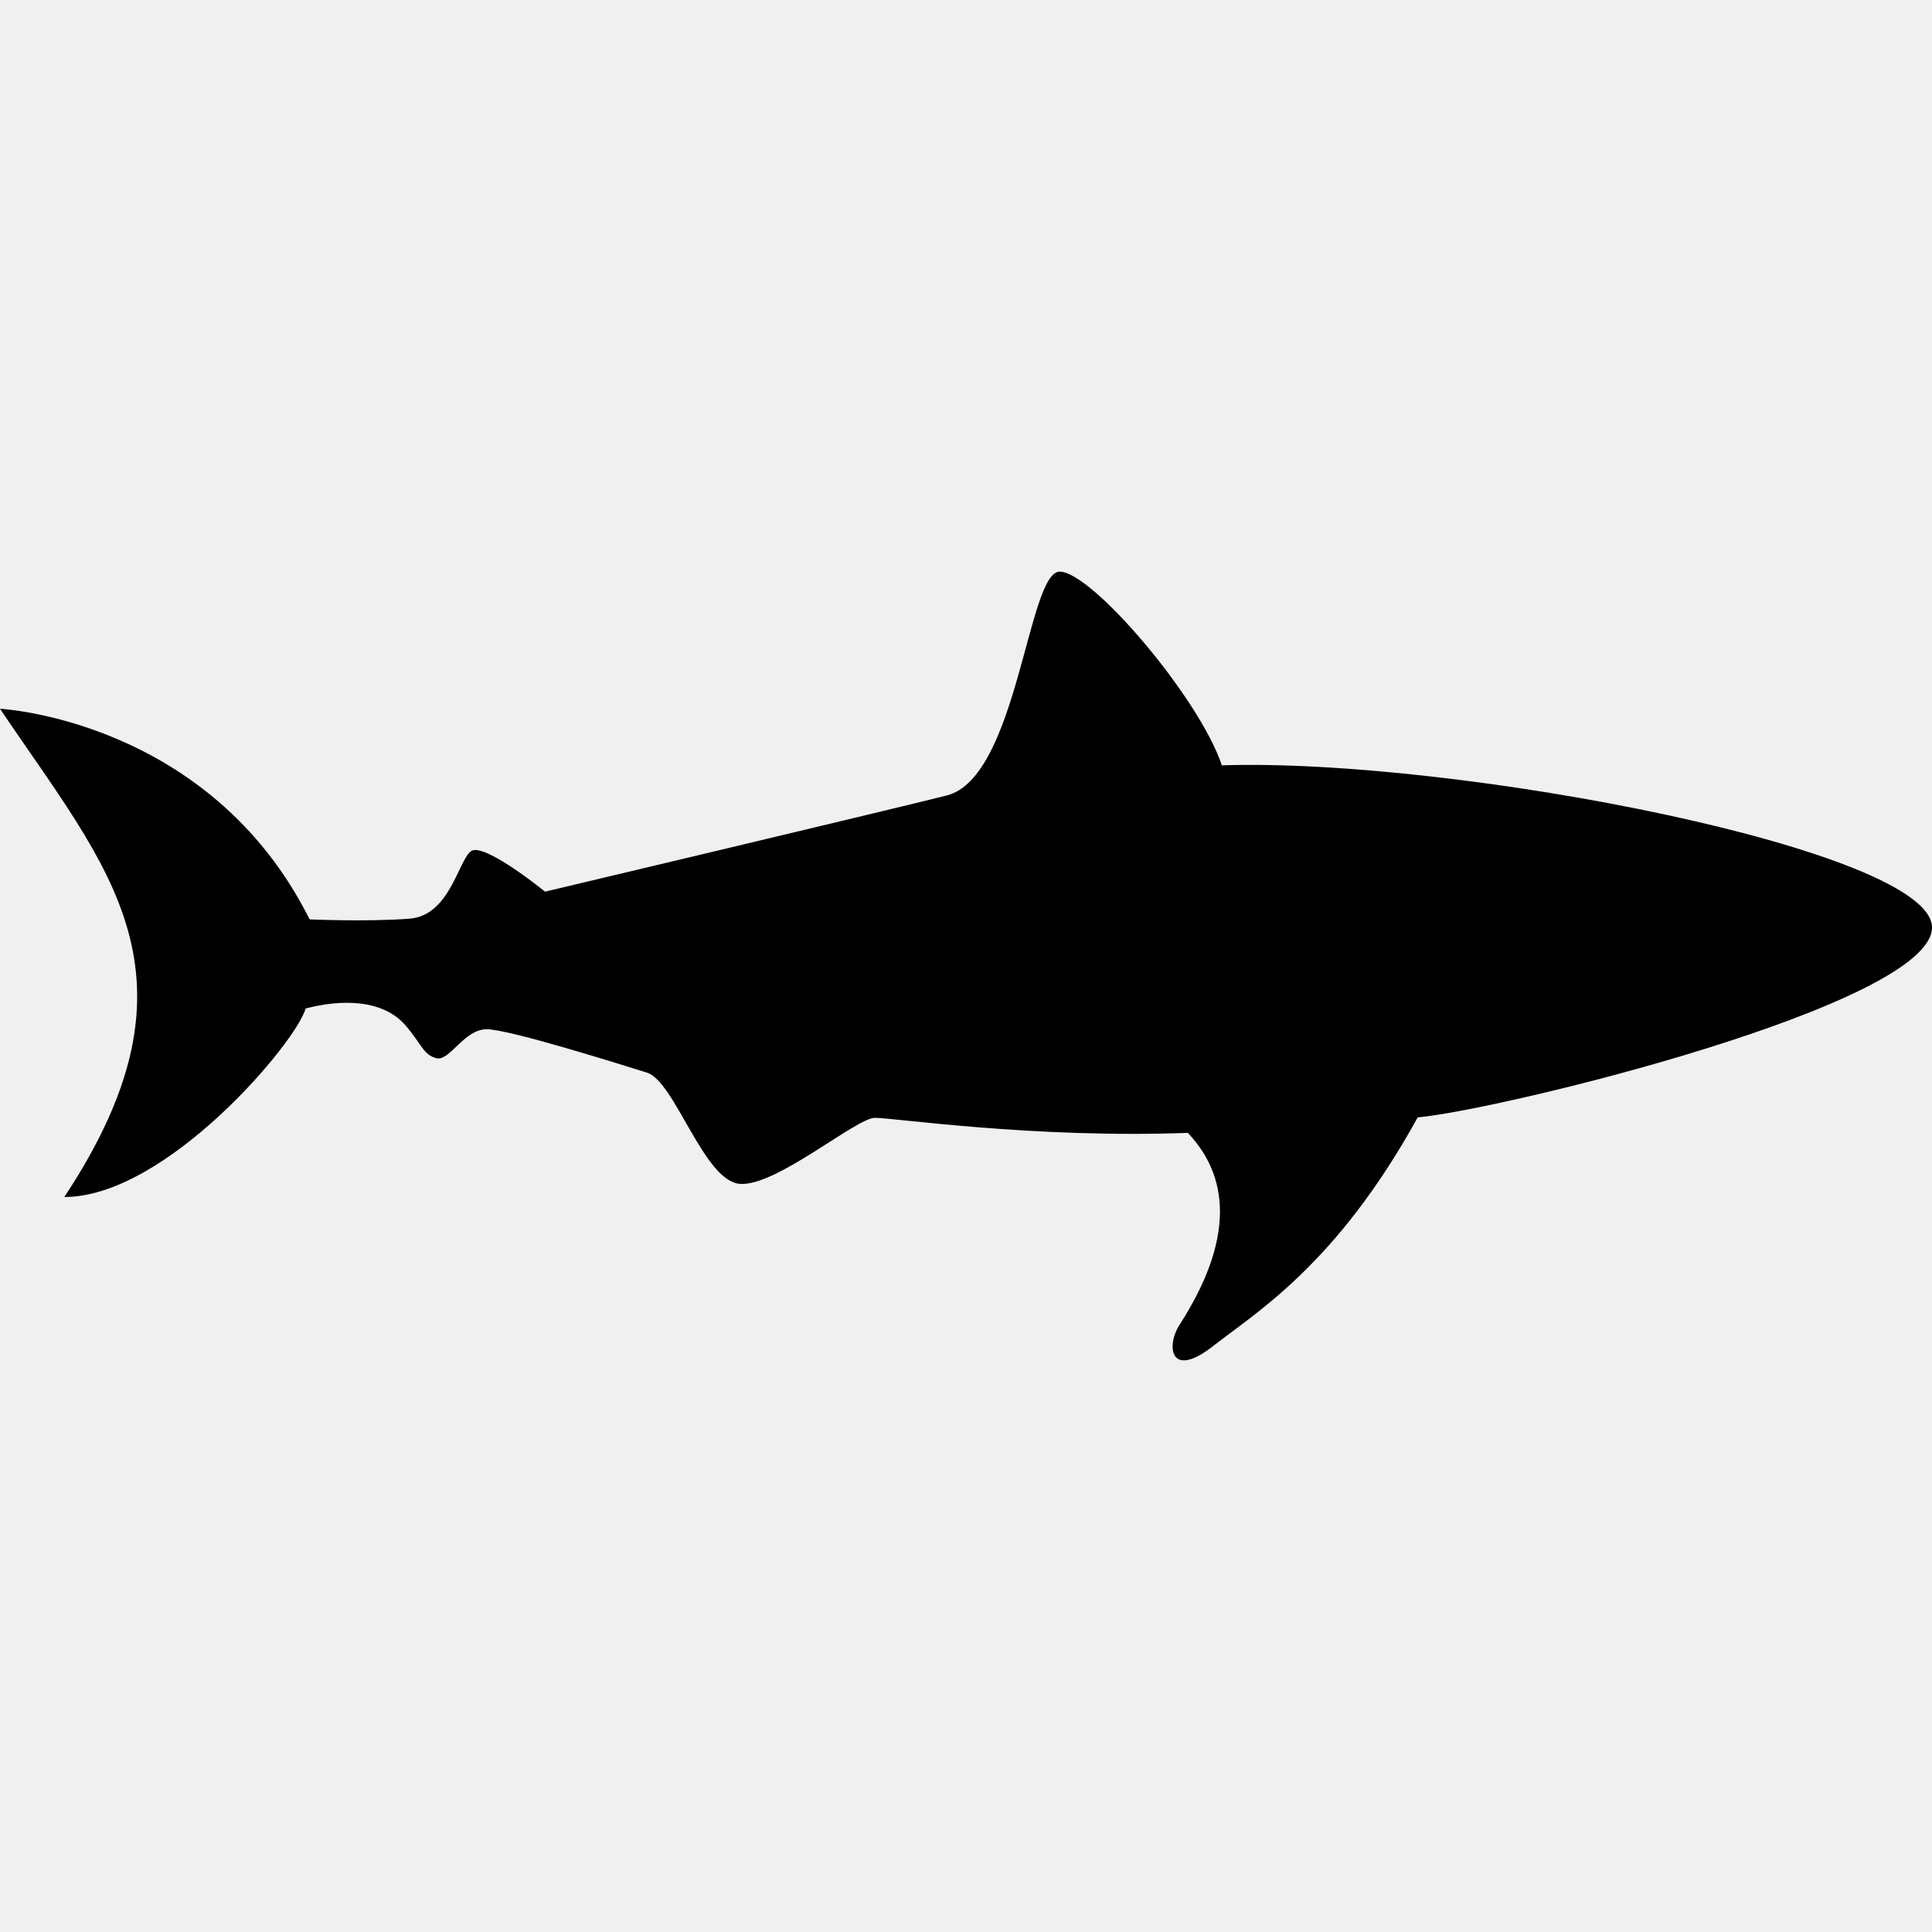
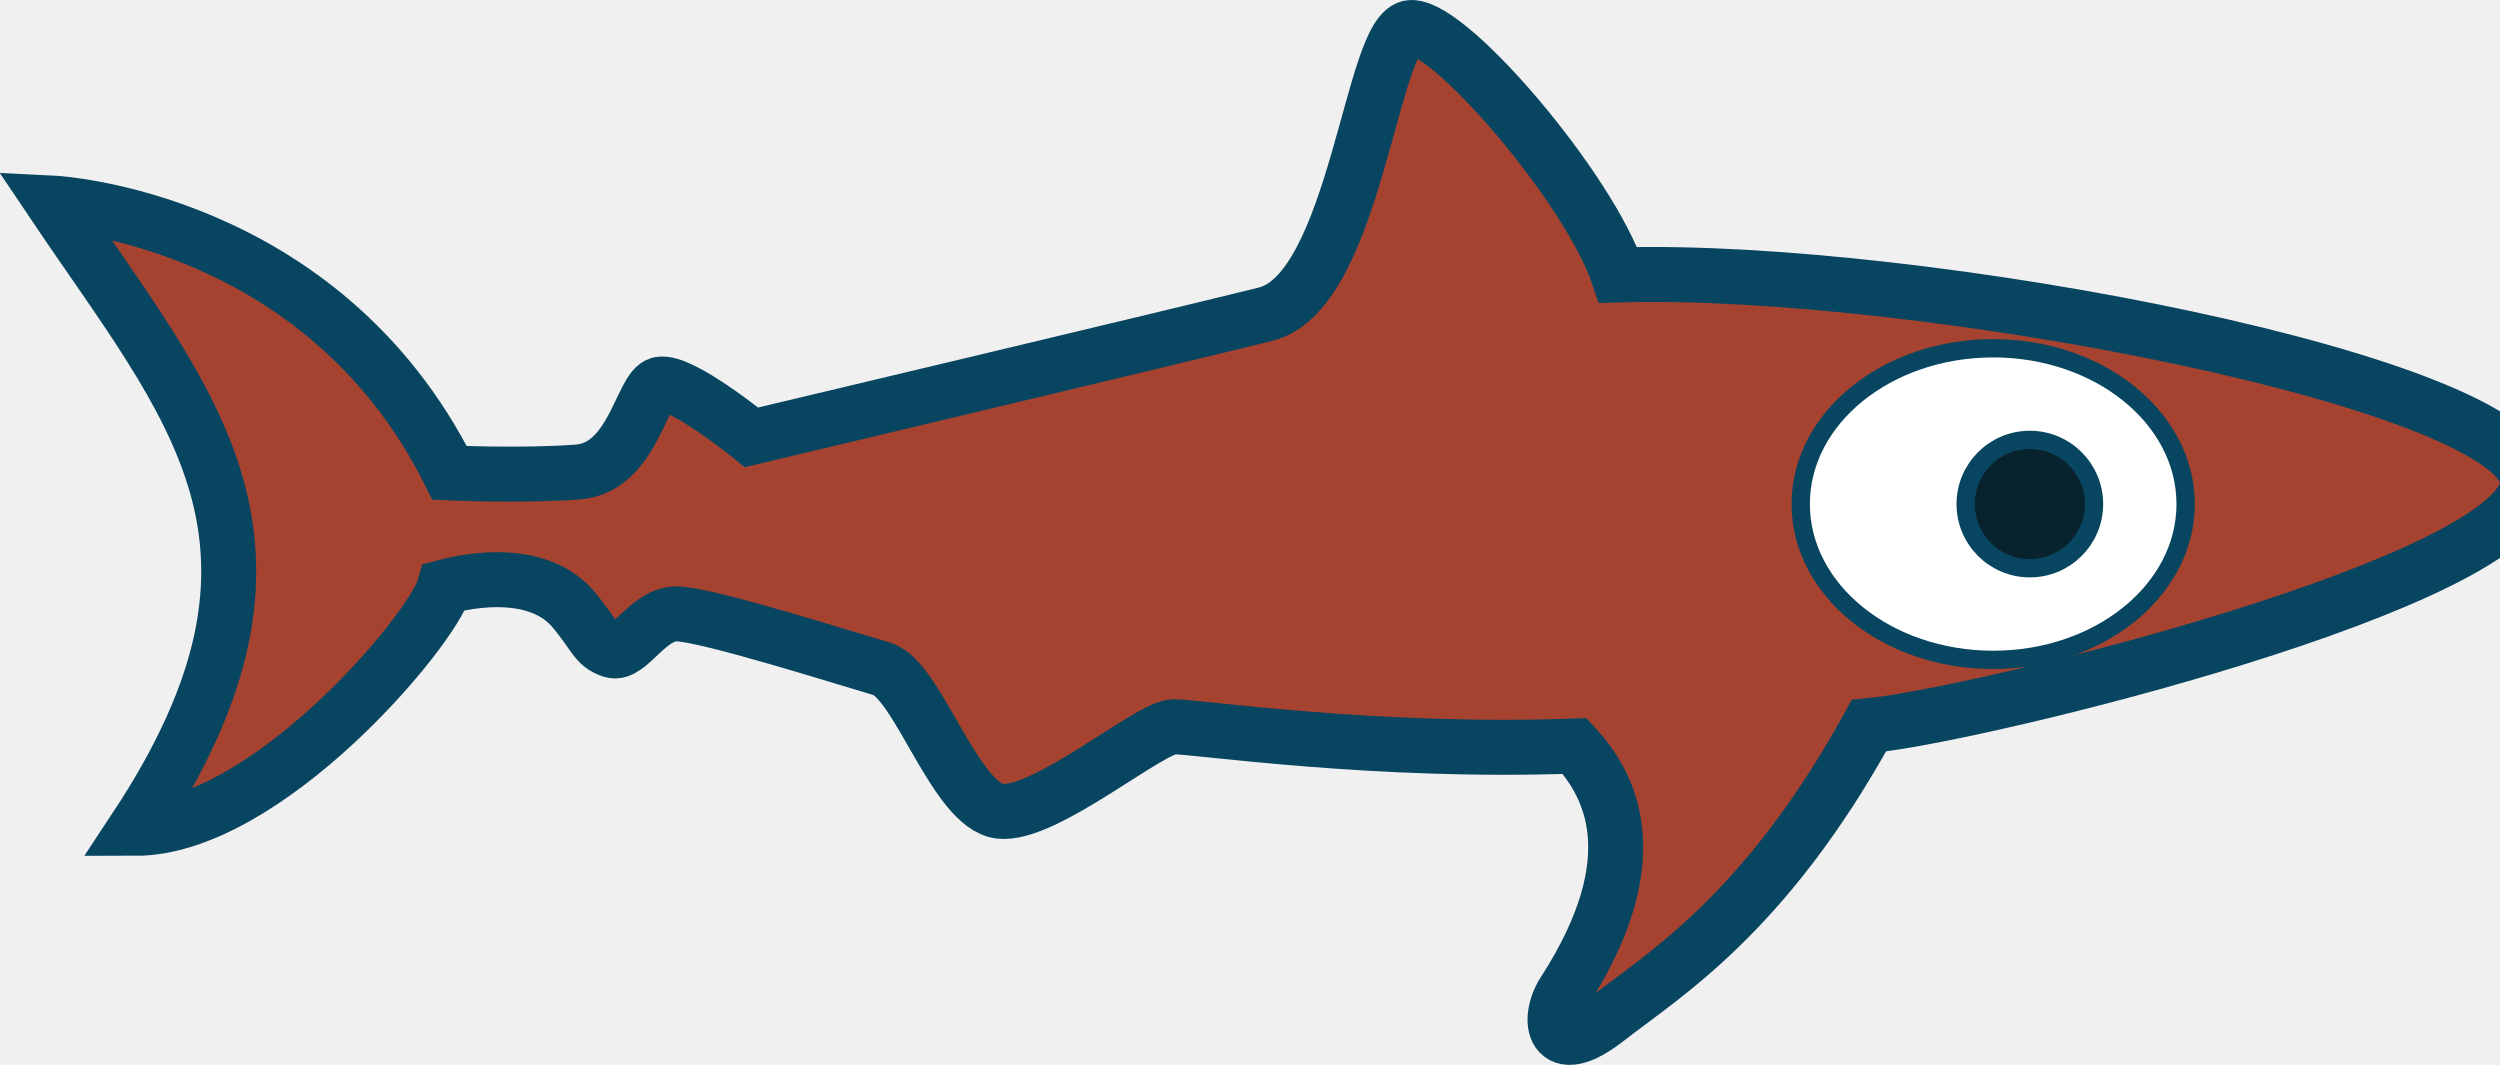
- <svg xmlns="http://www.w3.org/2000/svg" version="1.1" id="Capa_1" x="0px" y="0px" viewBox="0 0 405.871 405.871" style="enable-background:new 0 0 405.871 405.871;" xml:space="preserve">
-   <path d="M256.683,160.779c-4.758-14.251-27.335-40.694-34.065-40.694c-6.729,0-8.82,43.295-23.759,47.036  c-14.345,3.585-84.357,20.197-84.357,20.197s-11.525-9.384-15.046-8.717c-2.96,0.563-4.395,13.707-13.446,14.395  c-9.04,0.685-20.964,0.146-20.964,0.146C44.049,151.152,0,148.893,0,148.893c22.624,33.66,44.4,55.834,13.513,102.573  c21.385,0,48.714-32.472,50.694-39.601c7.574-2.002,16.29-1.928,20.991,3.563c3.563,4.162,3.66,6.077,6.437,6.869  c2.771,0.791,5.838-6.073,10.593-6.073c4.752,0,27.786,7.29,33.663,9.105c5.872,1.812,11.88,22.567,19.404,23.362  c7.522,0.796,24.553-13.86,28.513-13.86c3.961,0,33.266,4.354,65.743,3.161c5.544,5.944,12.682,17.945-1.805,40.407  c-2.767,4.357-1.979,11.487,7.134,4.357c9.106-7.134,25.918-17.127,42.948-48.015c17.424-1.587,108.042-23.669,108.042-39.904  C405.871,178.601,306.186,159.194,256.683,160.779z" />
-   <g>
- </g>
-   <g>
- </g>
-   <g>
- </g>
-   <g>
- </g>
-   <g>
- </g>
-   <g>
- </g>
-   <g>
- </g>
-   <g>
- </g>
-   <g>
- </g>
-   <g>
- </g>
-   <g>
- </g>
-   <g>
- </g>
-   <g>
- </g>
-   <g>
- </g>
-   <g>
- </g>
+ <svg xmlns="http://www.w3.org/2000/svg" viewBox="0 0 136.39 58.1">
+   <defs>
+     <style>.cls-1{fill:#a54330;stroke-width:3px;}.cls-1,.cls-2,.cls-3{stroke:#084560;stroke-miterlimit:10;}.cls-2{fill:#fff;}.cls-3{fill:#08222e;}</style>
+   </defs>
+   <g id="Layer_2" data-name="Layer 2">
+     <g id="Layer_1-2" data-name="Layer 1">
+       <path class="cls-1" d="M88.28,15C86.69,10.29,79.19,1.5,77,1.5S74,15.9,69.05,17.14C64.28,18.33,41,23.86,41,23.86s-3.83-3.12-5-2.9c-1,.19-1.46,4.56-4.47,4.79s-7,.05-7,.05c-7-14-21.63-14.72-21.63-14.72,7.52,11.19,14.76,18.57,4.49,34.11,7.11,0,16.2-10.8,16.86-13.17,2.52-.66,5.42-.64,7,1.19,1.18,1.38,1.22,2,2.14,2.28s1.94-2,3.52-2,9.24,2.43,11.2,3,4,7.5,6.45,7.77,8.17-4.61,9.48-4.61,11.07,1.45,21.87,1.05c1.84,2,4.21,6-.6,13.44-.93,1.45-.66,3.82,2.37,1.45s8.62-5.7,14.28-16c5.79-.53,35.93-7.87,35.93-13.27S104.74,14.51,88.28,15Z" />
+       <ellipse class="cls-2" cx="108.74" cy="27.5" rx="10.5" ry="8.5" />
+       <circle class="cls-3" cx="110.74" cy="27.5" r="3.5" />
+     </g>
+   </g>
</svg>
